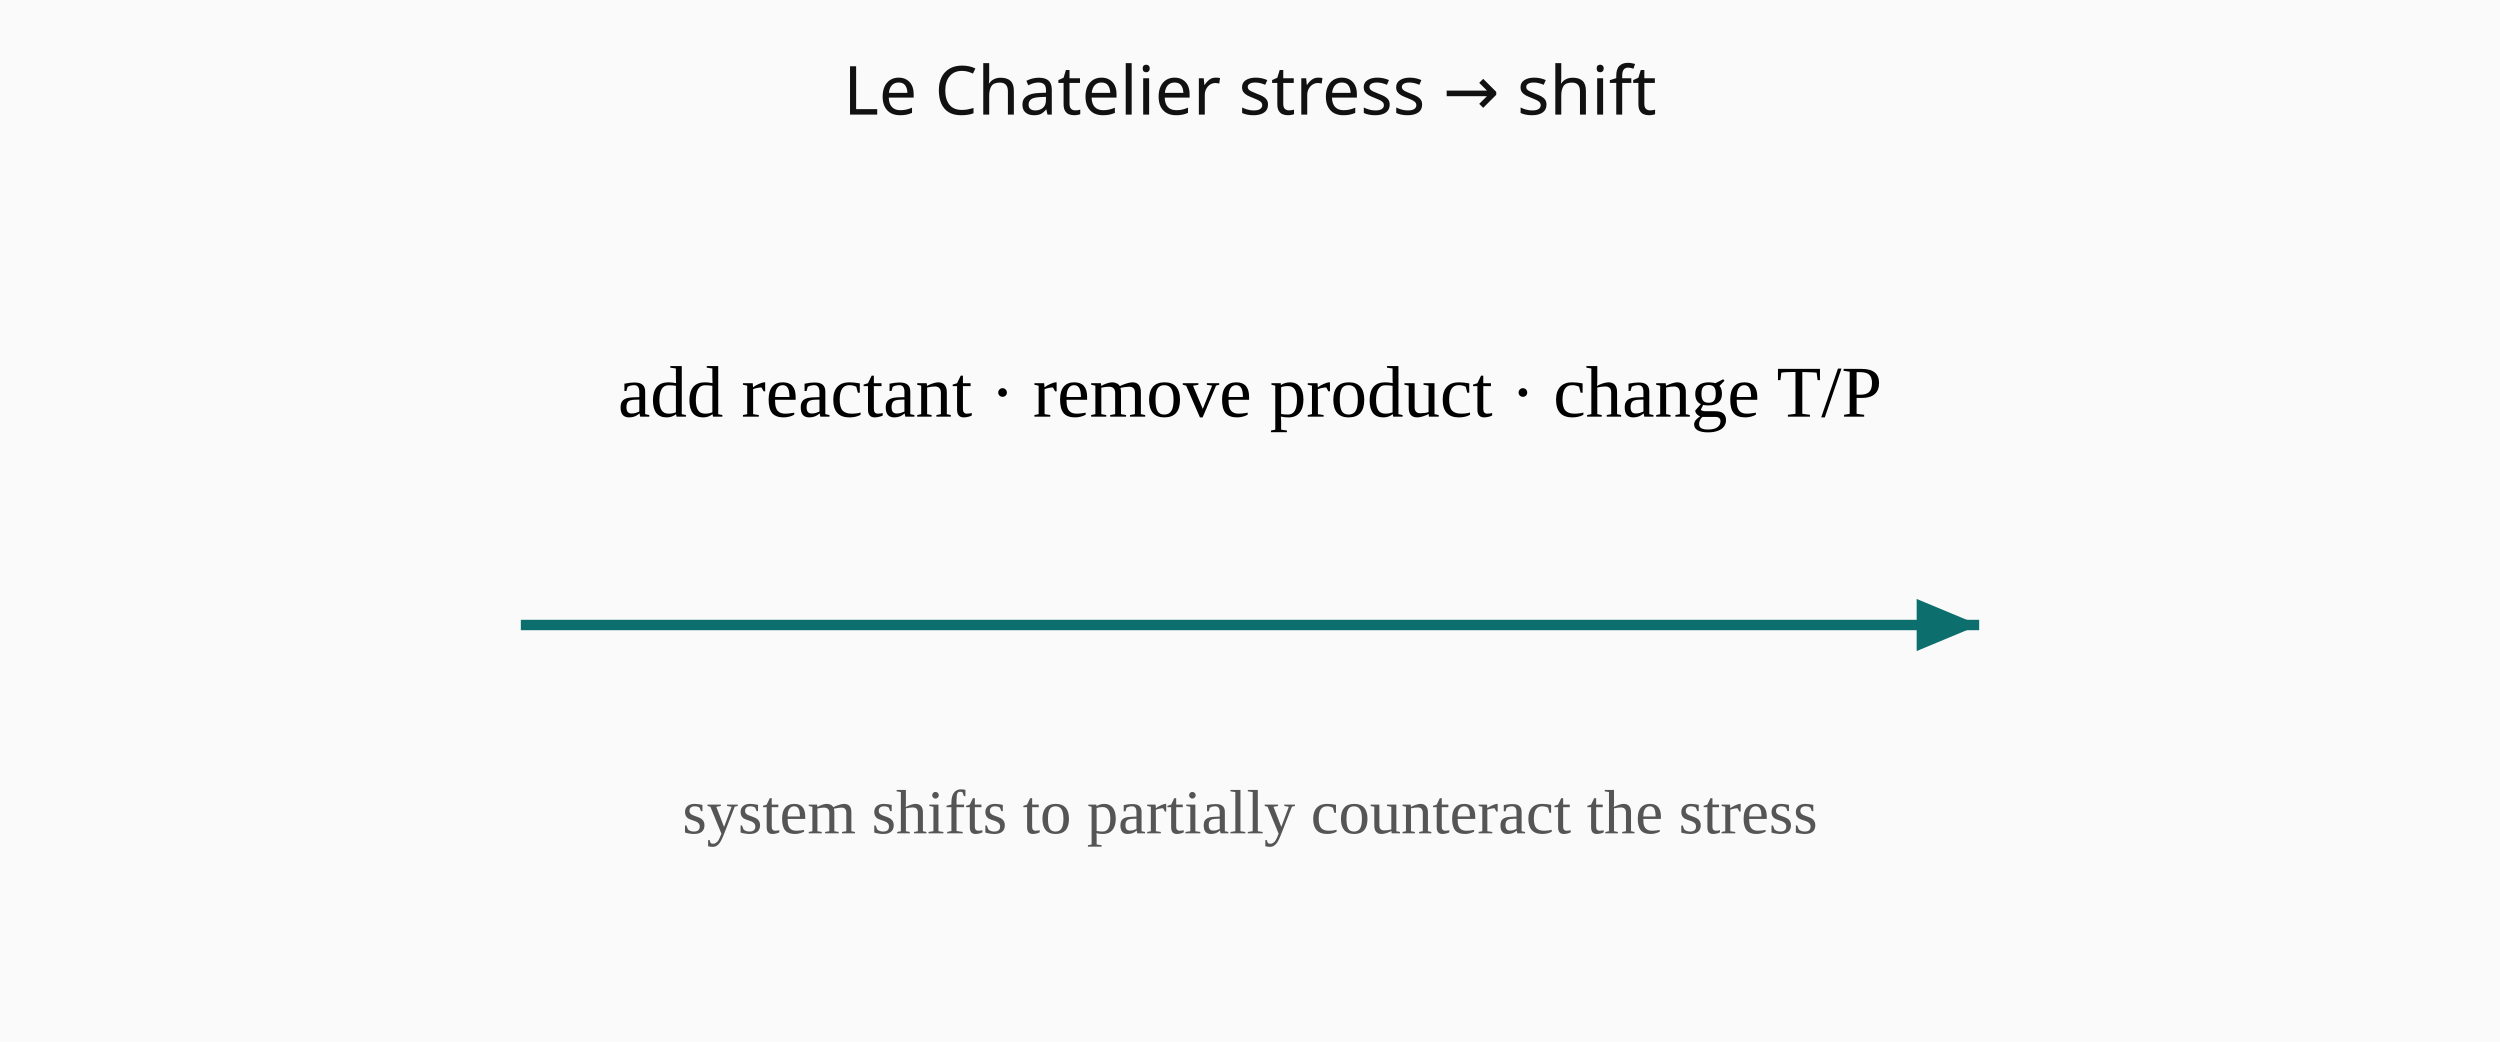
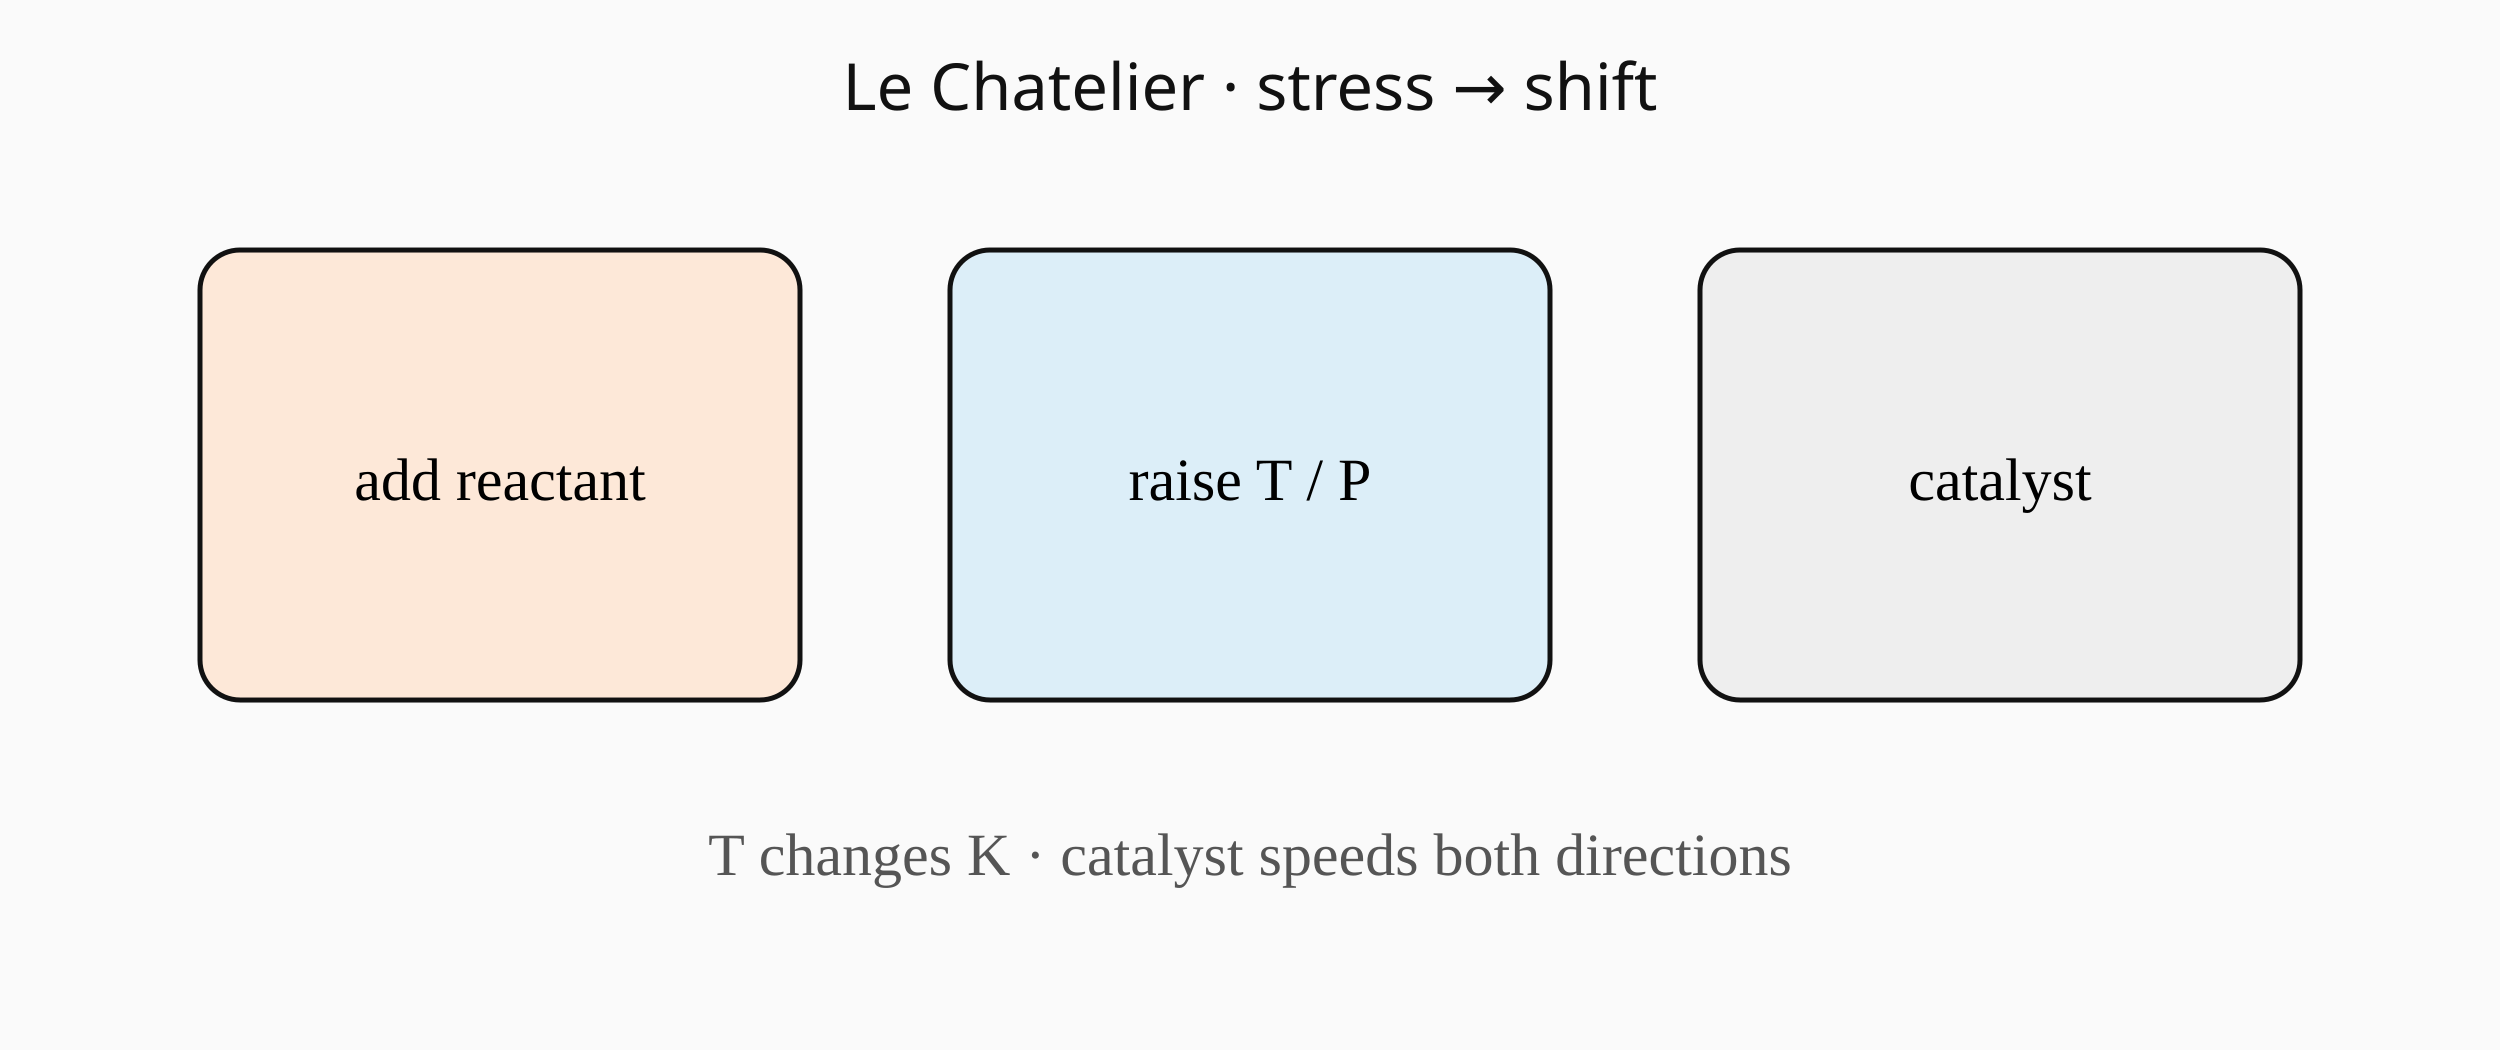
- <svg xmlns="http://www.w3.org/2000/svg" viewBox="0 0 480 200" role="img" aria-label="Le Chatelier stress → shift">
-   <rect width="480" height="200" fill="#fafafa" />
-   <text x="240" y="22" text-anchor="middle" font-family="Figtree,Segoe UI,sans-serif" font-size="13" fill="#111">Le Chatelier stress → shift</text>
-   <text x="240" y="80" text-anchor="middle" font-size="14">add reactant · remove product · change T/P</text>
-   <path d="M100 120 h280" stroke="#0d6e6e" stroke-width="2" />
-   <polygon points="380,120 368,115 368,125" fill="#0d6e6e" />
-   <text x="240" y="160" text-anchor="middle" font-size="12" fill="#555">system shifts to partially counteract the stress</text>
+ <svg xmlns="http://www.w3.org/2000/svg" viewBox="0 0 500 210" role="img" aria-label="Le Chatelier · stress → shift">
+   <rect width="500" height="210" fill="#fafafa" />
+   <text x="250" y="22" text-anchor="middle" font-family="Figtree,Segoe UI,sans-serif" font-size="13" fill="#111">Le Chatelier · stress → shift</text>
+   <rect x="40" y="50" width="120" height="90" rx="8" fill="#fde8d8" stroke="#111" />
+   <text x="100" y="100" text-anchor="middle" font-size="12">add reactant</text>
+   <rect x="190" y="50" width="120" height="90" rx="8" fill="#dceef8" stroke="#111" />
+   <text x="250" y="100" text-anchor="middle" font-size="12">raise T / P</text>
+   <rect x="340" y="50" width="120" height="90" rx="8" fill="#eee" stroke="#111" />
+   <text x="400" y="100" text-anchor="middle" font-size="12">catalyst</text>
+   <text x="250" y="175" text-anchor="middle" font-size="12" fill="#555">T changes K · catalyst speeds both directions</text>
</svg>
